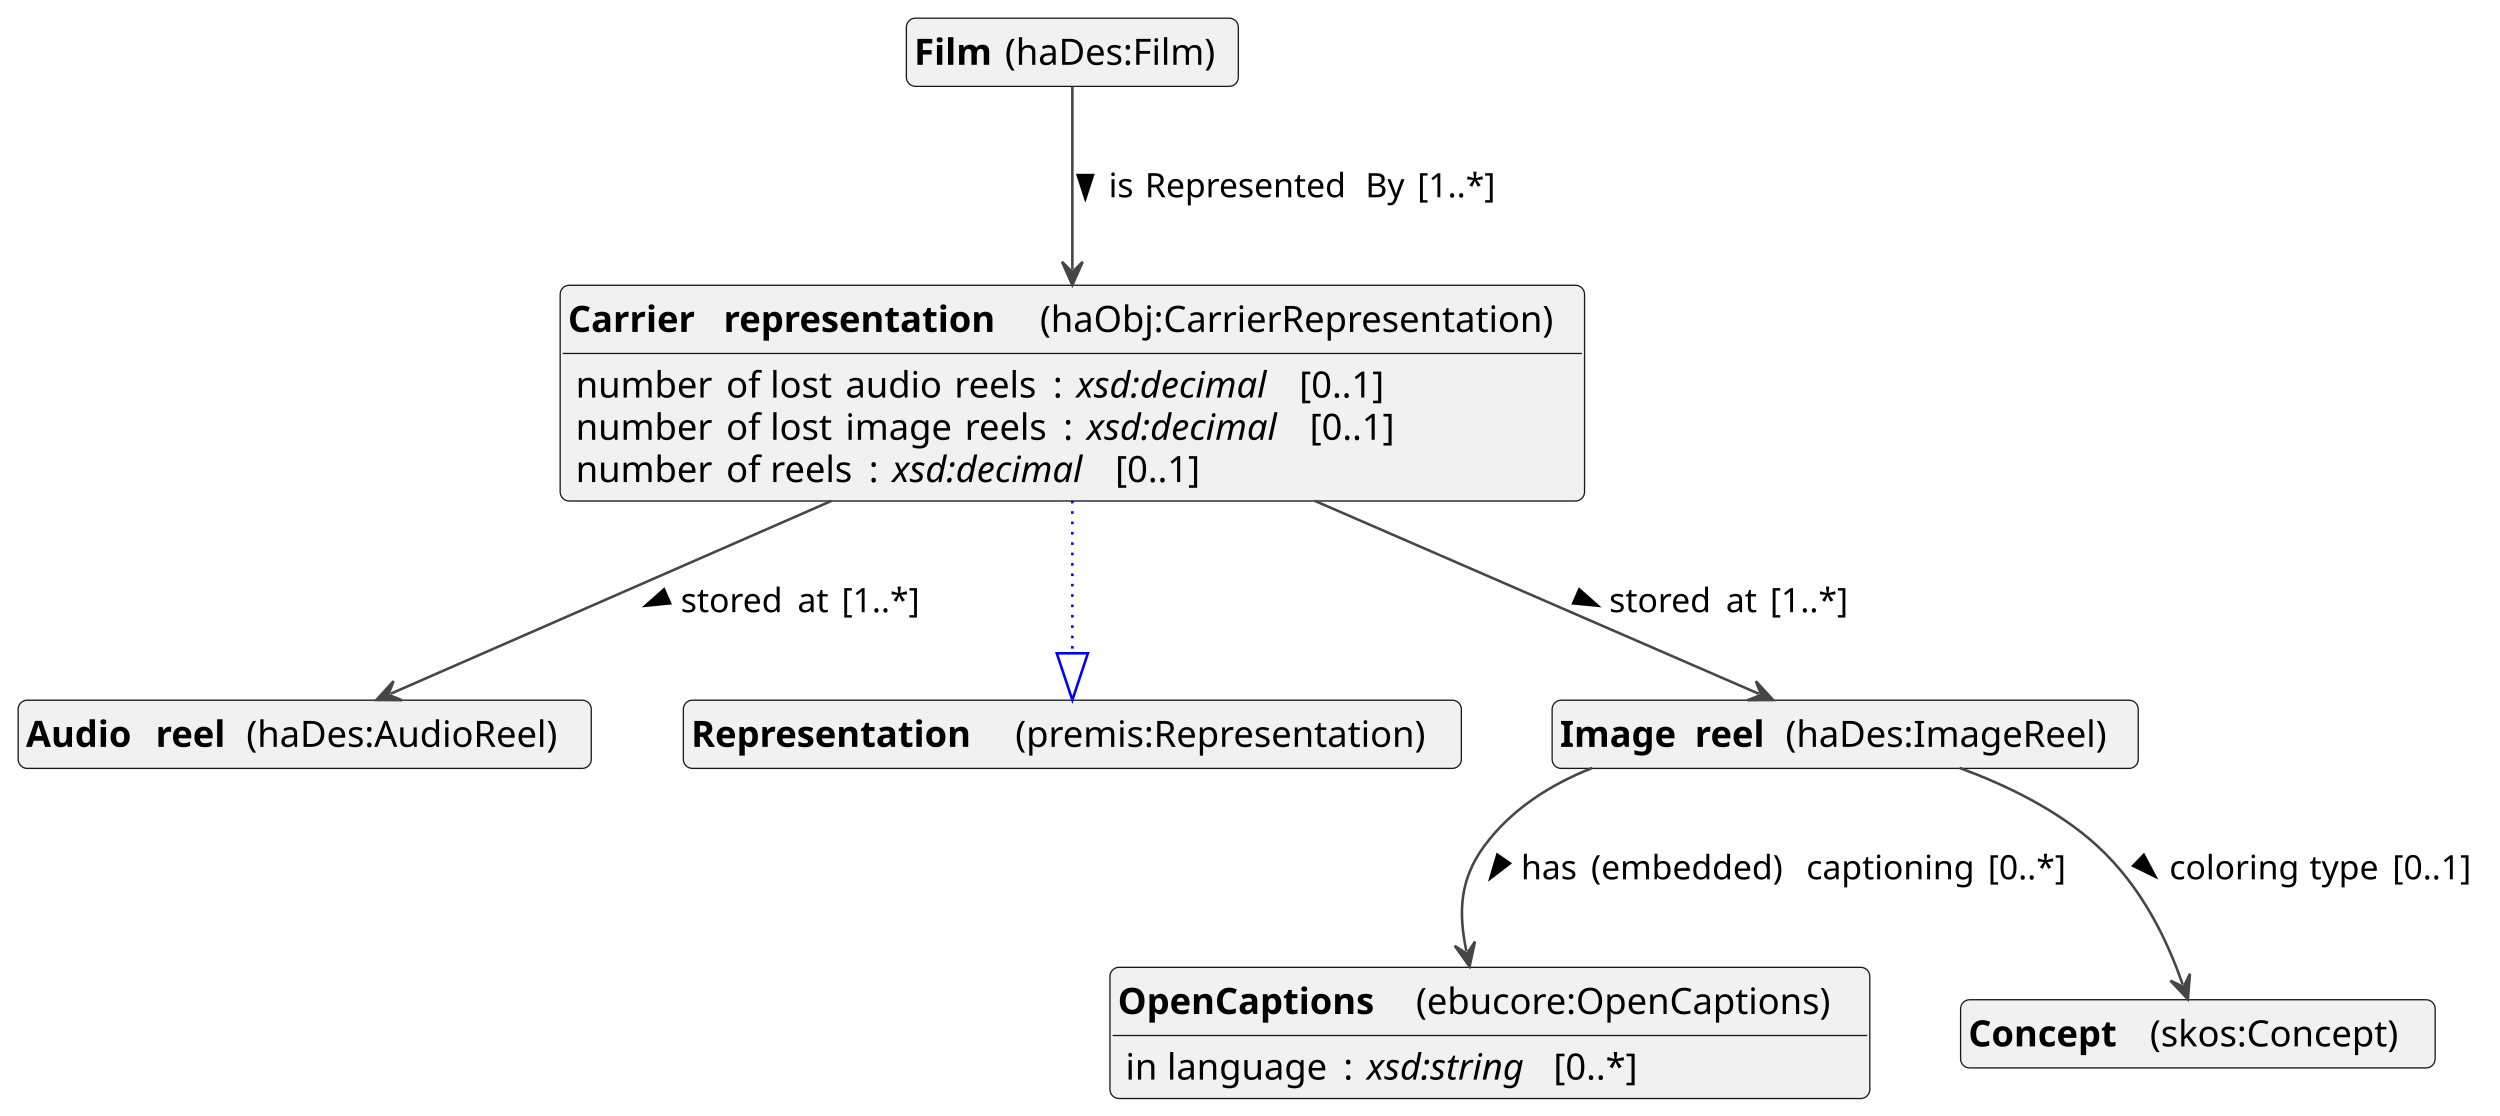
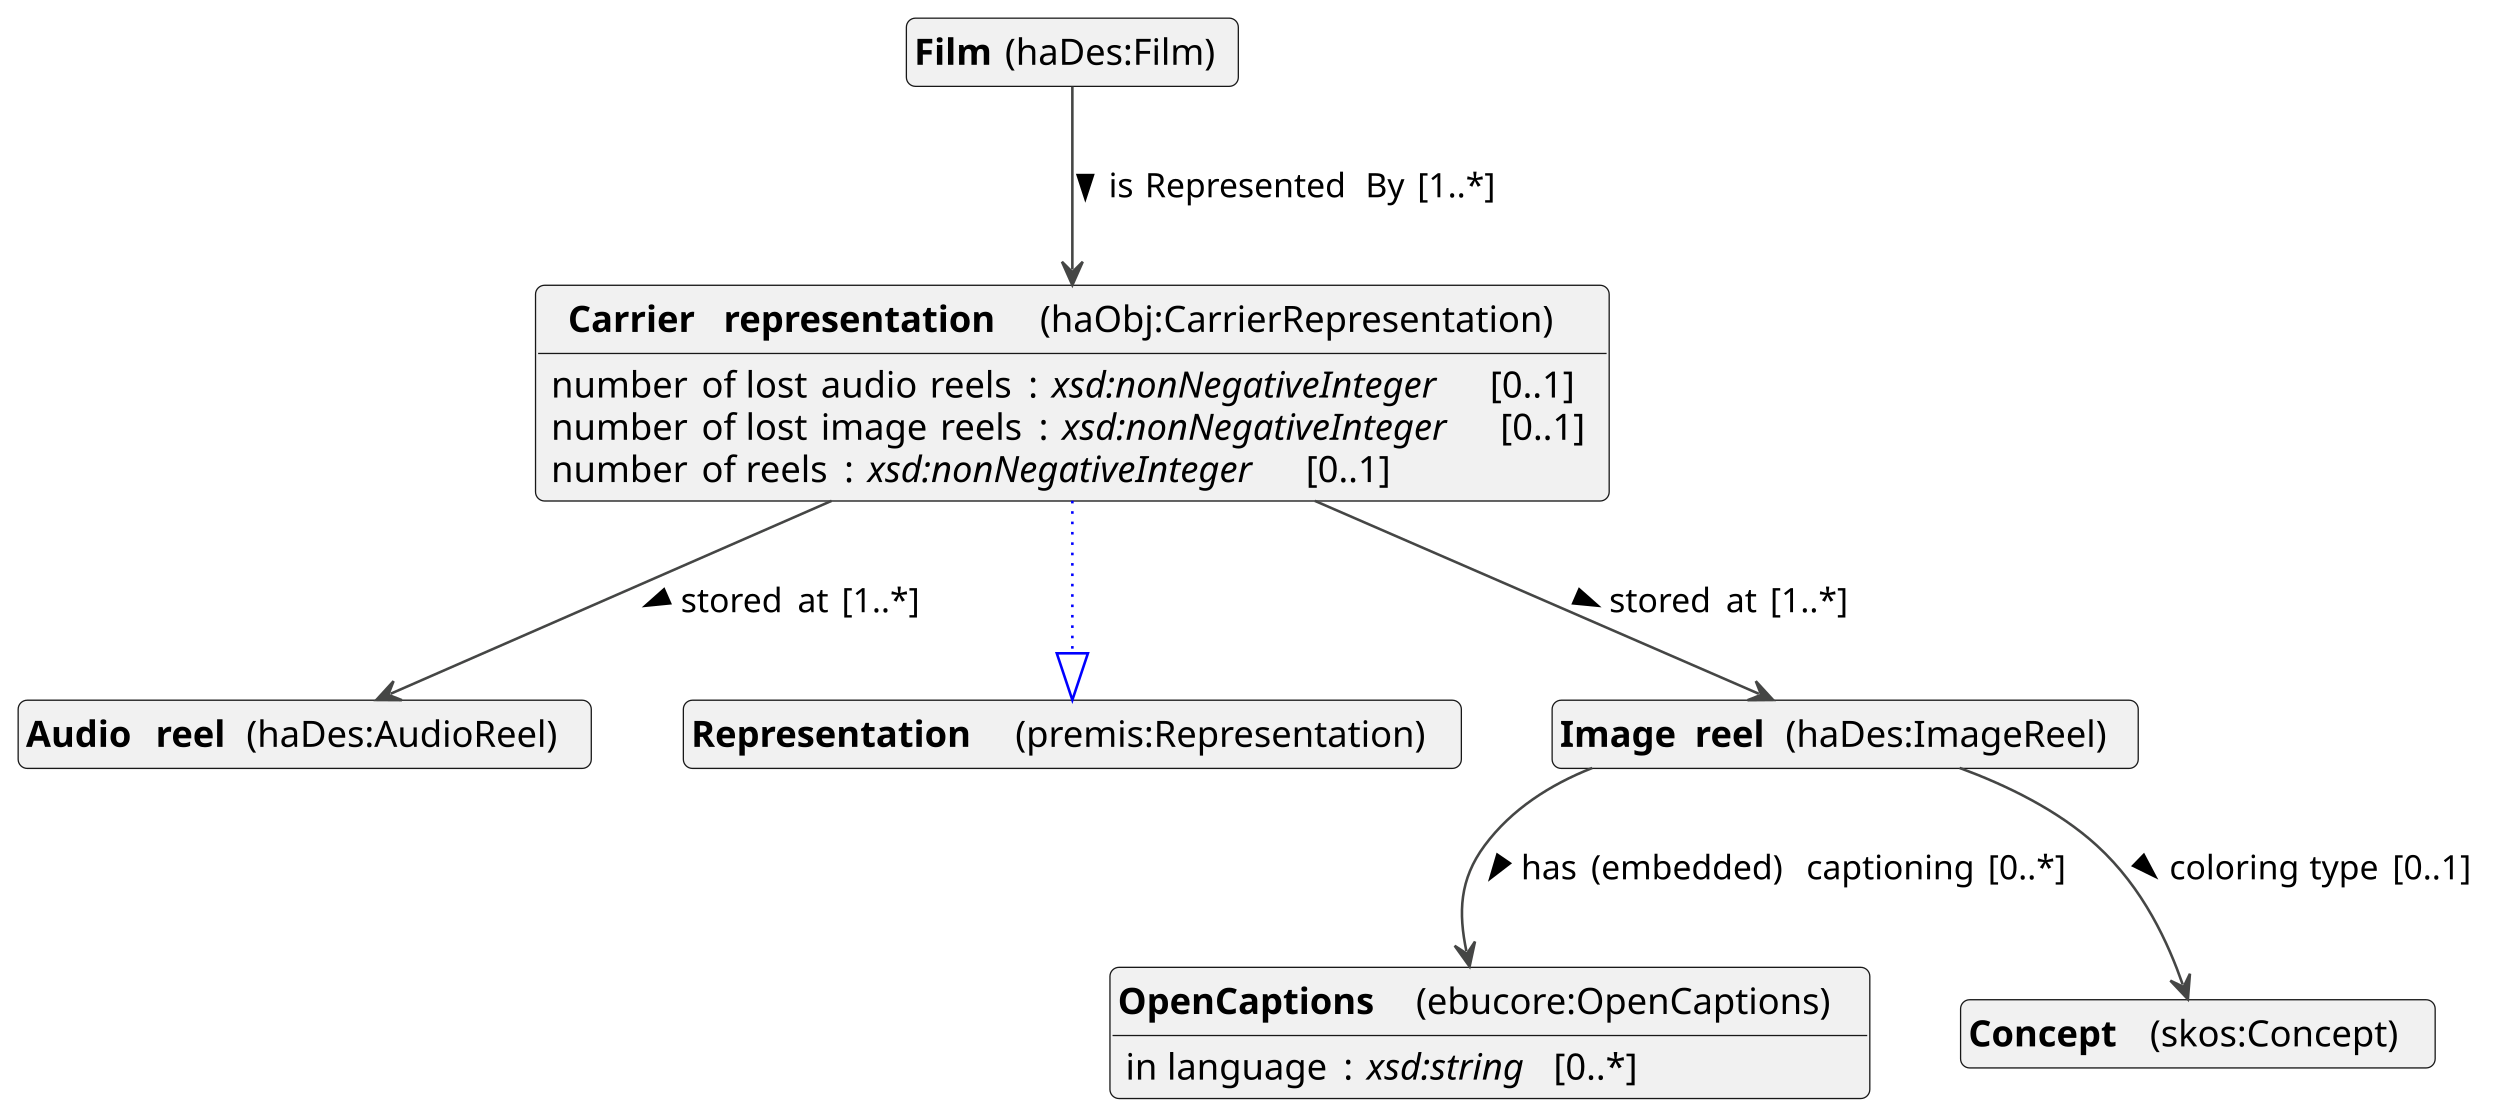
<svg xmlns="http://www.w3.org/2000/svg" xmlns:xlink="http://www.w3.org/1999/xlink" contentStyleType="text/css" height="430px" preserveAspectRatio="none" style="width:964px;height:430px;background:#FFFFFF;" version="1.1" viewBox="0 0 964 430" width="964px" zoomAndPan="magnify">
  <defs />
  <g>
    <a href="#ebucore%3AOpenCaptions" target="_top" title="#ebucore%3AOpenCaptions" xlink:actuate="onRequest" xlink:href="#ebucore%3AOpenCaptions" xlink:show="new" xlink:title="#ebucore%3AOpenCaptions" xlink:type="simple">
      <g id="elem_ebucore_OpenCaptions">
        <rect codeLine="15" fill="#F1F1F1" height="50.594" id="ebucore_OpenCaptions" rx="3.5" ry="3.5" style="stroke:#181818;stroke-width:0.5;" width="293" x="428" y="373" />
        <text fill="#000000" font-family="sans-serif" font-size="14" font-weight="bold" lengthAdjust="spacing" textLength="111" x="431" y="390.995">OpenCaptions</text>
        <text fill="#000000" font-family="sans-serif" font-size="14" lengthAdjust="spacing" textLength="4" x="542" y="390.995"> </text>
        <text fill="#000000" font-family="sans-serif" font-size="14" lengthAdjust="spacing" textLength="172" x="546" y="390.995">(ebucore:OpenCaptions)</text>
        <line style="stroke:#181818;stroke-width:0.5;" x1="429" x2="720" y1="399.297" y2="399.297" />
        <text fill="#000000" font-family="sans-serif" font-size="14" lengthAdjust="spacing" textLength="12" x="434" y="416.292">in</text>
        <text fill="#000000" font-family="sans-serif" font-size="14" lengthAdjust="spacing" textLength="4" x="446" y="416.292"> </text>
        <text fill="#000000" font-family="sans-serif" font-size="14" lengthAdjust="spacing" textLength="64" x="450" y="416.292">language</text>
        <text fill="#000000" font-family="sans-serif" font-size="14" lengthAdjust="spacing" textLength="4" x="514" y="416.292"> </text>
        <text fill="#000000" font-family="sans-serif" font-size="14" lengthAdjust="spacing" textLength="5" x="518" y="416.292">:</text>
        <text fill="#000000" font-family="sans-serif" font-size="14" lengthAdjust="spacing" textLength="4" x="523" y="416.292"> </text>
        <text fill="#000000" font-family="sans-serif" font-size="14" font-style="italic" lengthAdjust="spacing" textLength="68" x="527" y="416.292">xsd:string</text>
        <text fill="#000000" font-family="sans-serif" font-size="14" lengthAdjust="spacing" textLength="4" x="595" y="416.292"> </text>
        <text fill="#000000" font-family="sans-serif" font-size="14" lengthAdjust="spacing" textLength="34" x="599" y="416.292">[0..*]</text>
      </g>
    </a>
    <a href="#haDes%3AAudioReel" target="_top" title="#haDes%3AAudioReel" xlink:actuate="onRequest" xlink:href="#haDes%3AAudioReel" xlink:show="new" xlink:title="#haDes%3AAudioReel" xlink:type="simple">
      <g id="elem_haDes_AudioReel">
        <rect codeLine="16" fill="#F1F1F1" height="26.297" id="haDes_AudioReel" rx="3.5" ry="3.5" style="stroke:#181818;stroke-width:0.5;" width="221" x="7" y="270" />
        <text fill="#000000" font-family="sans-serif" font-size="14" font-weight="bold" lengthAdjust="spacing" textLength="45" x="10" y="287.995">Audio</text>
        <text fill="#000000" font-family="sans-serif" font-size="14" font-weight="bold" lengthAdjust="spacing" textLength="5" x="55" y="287.995"> </text>
        <text fill="#000000" font-family="sans-serif" font-size="14" font-weight="bold" lengthAdjust="spacing" textLength="31" x="60" y="287.995">reel</text>
        <text fill="#000000" font-family="sans-serif" font-size="14" lengthAdjust="spacing" textLength="4" x="91" y="287.995"> </text>
        <text fill="#000000" font-family="sans-serif" font-size="14" lengthAdjust="spacing" textLength="130" x="95" y="287.995">(haDes:AudioReel)</text>
      </g>
    </a>
    <a href="../../audiovisual/en#haObj%3ACarrierRepresentation" target="_top" title="../../audiovisual/en#haObj%3ACarrierRepresentation" xlink:actuate="onRequest" xlink:href="../../audiovisual/en#haObj%3ACarrierRepresentation" xlink:show="new" xlink:title="../../audiovisual/en#haObj%3ACarrierRepresentation" xlink:type="simple">
      <g id="elem_haObj_CarrierRepresentation">
-         <rect codeLine="17" fill="#F1F1F1" height="83.188" id="haObj_CarrierRepresentation" rx="3.5" ry="3.5" style="stroke:#181818;stroke-width:0.5;" width="395" x="216" y="110" />
+         <rect codeLine="17" fill="#F1F1F1" height="83.188" id="haObj_CarrierRepresentation" rx="3.5" ry="3.5" style="stroke:#181818;stroke-width:0.5;" width="414" x="206.5" y="110" />
        <text fill="#000000" font-family="sans-serif" font-size="14" font-weight="bold" lengthAdjust="spacing" textLength="55" x="219" y="127.995">Carrier</text>
        <text fill="#000000" font-family="sans-serif" font-size="14" font-weight="bold" lengthAdjust="spacing" textLength="5" x="274" y="127.995"> </text>
        <text fill="#000000" font-family="sans-serif" font-size="14" font-weight="bold" lengthAdjust="spacing" textLength="118" x="279" y="127.995">representation</text>
        <text fill="#000000" font-family="sans-serif" font-size="14" lengthAdjust="spacing" textLength="4" x="397" y="127.995"> </text>
        <text fill="#000000" font-family="sans-serif" font-size="14" lengthAdjust="spacing" textLength="207" x="401" y="127.995">(haObj:CarrierRepresentation)</text>
-         <line style="stroke:#181818;stroke-width:0.5;" x1="217" x2="610" y1="136.297" y2="136.297" />
-         <text fill="#000000" font-family="sans-serif" font-size="14" lengthAdjust="spacing" textLength="54" x="222" y="153.292">number</text>
-         <text fill="#000000" font-family="sans-serif" font-size="14" lengthAdjust="spacing" textLength="4" x="276" y="153.292"> </text>
-         <text fill="#000000" font-family="sans-serif" font-size="14" lengthAdjust="spacing" textLength="13" x="280" y="153.292">of</text>
-         <text fill="#000000" font-family="sans-serif" font-size="14" lengthAdjust="spacing" textLength="4" x="293" y="153.292"> </text>
-         <text fill="#000000" font-family="sans-serif" font-size="14" lengthAdjust="spacing" textLength="25" x="297" y="153.292">lost</text>
-         <text fill="#000000" font-family="sans-serif" font-size="14" lengthAdjust="spacing" textLength="4" x="322" y="153.292"> </text>
-         <text fill="#000000" font-family="sans-serif" font-size="14" lengthAdjust="spacing" textLength="38" x="326" y="153.292">audio</text>
-         <text fill="#000000" font-family="sans-serif" font-size="14" lengthAdjust="spacing" textLength="4" x="364" y="153.292"> </text>
-         <text fill="#000000" font-family="sans-serif" font-size="14" lengthAdjust="spacing" textLength="34" x="368" y="153.292">reels</text>
-         <text fill="#000000" font-family="sans-serif" font-size="14" lengthAdjust="spacing" textLength="4" x="402" y="153.292"> </text>
-         <text fill="#000000" font-family="sans-serif" font-size="14" lengthAdjust="spacing" textLength="5" x="406" y="153.292">:</text>
-         <text fill="#000000" font-family="sans-serif" font-size="14" lengthAdjust="spacing" textLength="4" x="411" y="153.292"> </text>
-         <text fill="#000000" font-family="sans-serif" font-size="14" font-style="italic" lengthAdjust="spacing" textLength="82" x="415" y="153.292">xsd:decimal</text>
-         <text fill="#000000" font-family="sans-serif" font-size="14" lengthAdjust="spacing" textLength="4" x="497" y="153.292"> </text>
-         <text fill="#000000" font-family="sans-serif" font-size="14" lengthAdjust="spacing" textLength="36" x="501" y="153.292">[0..1]</text>
-         <text fill="#000000" font-family="sans-serif" font-size="14" lengthAdjust="spacing" textLength="54" x="222" y="169.589">number</text>
-         <text fill="#000000" font-family="sans-serif" font-size="14" lengthAdjust="spacing" textLength="4" x="276" y="169.589"> </text>
-         <text fill="#000000" font-family="sans-serif" font-size="14" lengthAdjust="spacing" textLength="13" x="280" y="169.589">of</text>
-         <text fill="#000000" font-family="sans-serif" font-size="14" lengthAdjust="spacing" textLength="4" x="293" y="169.589"> </text>
-         <text fill="#000000" font-family="sans-serif" font-size="14" lengthAdjust="spacing" textLength="25" x="297" y="169.589">lost</text>
-         <text fill="#000000" font-family="sans-serif" font-size="14" lengthAdjust="spacing" textLength="4" x="322" y="169.589"> </text>
-         <text fill="#000000" font-family="sans-serif" font-size="14" lengthAdjust="spacing" textLength="42" x="326" y="169.589">image</text>
-         <text fill="#000000" font-family="sans-serif" font-size="14" lengthAdjust="spacing" textLength="4" x="368" y="169.589"> </text>
-         <text fill="#000000" font-family="sans-serif" font-size="14" lengthAdjust="spacing" textLength="34" x="372" y="169.589">reels</text>
-         <text fill="#000000" font-family="sans-serif" font-size="14" lengthAdjust="spacing" textLength="4" x="406" y="169.589"> </text>
-         <text fill="#000000" font-family="sans-serif" font-size="14" lengthAdjust="spacing" textLength="5" x="410" y="169.589">:</text>
-         <text fill="#000000" font-family="sans-serif" font-size="14" lengthAdjust="spacing" textLength="4" x="415" y="169.589"> </text>
-         <text fill="#000000" font-family="sans-serif" font-size="14" font-style="italic" lengthAdjust="spacing" textLength="82" x="419" y="169.589">xsd:decimal</text>
-         <text fill="#000000" font-family="sans-serif" font-size="14" lengthAdjust="spacing" textLength="4" x="501" y="169.589"> </text>
-         <text fill="#000000" font-family="sans-serif" font-size="14" lengthAdjust="spacing" textLength="36" x="505" y="169.589">[0..1]</text>
-         <text fill="#000000" font-family="sans-serif" font-size="14" lengthAdjust="spacing" textLength="54" x="222" y="185.886">number</text>
-         <text fill="#000000" font-family="sans-serif" font-size="14" lengthAdjust="spacing" textLength="4" x="276" y="185.886"> </text>
-         <text fill="#000000" font-family="sans-serif" font-size="14" lengthAdjust="spacing" textLength="13" x="280" y="185.886">of</text>
-         <text fill="#000000" font-family="sans-serif" font-size="14" lengthAdjust="spacing" textLength="4" x="293" y="185.886"> </text>
-         <text fill="#000000" font-family="sans-serif" font-size="14" lengthAdjust="spacing" textLength="34" x="297" y="185.886">reels</text>
-         <text fill="#000000" font-family="sans-serif" font-size="14" lengthAdjust="spacing" textLength="4" x="331" y="185.886"> </text>
-         <text fill="#000000" font-family="sans-serif" font-size="14" lengthAdjust="spacing" textLength="5" x="335" y="185.886">:</text>
-         <text fill="#000000" font-family="sans-serif" font-size="14" lengthAdjust="spacing" textLength="4" x="340" y="185.886"> </text>
-         <text fill="#000000" font-family="sans-serif" font-size="14" font-style="italic" lengthAdjust="spacing" textLength="82" x="344" y="185.886">xsd:decimal</text>
-         <text fill="#000000" font-family="sans-serif" font-size="14" lengthAdjust="spacing" textLength="4" x="426" y="185.886"> </text>
-         <text fill="#000000" font-family="sans-serif" font-size="14" lengthAdjust="spacing" textLength="36" x="430" y="185.886">[0..1]</text>
+         <line style="stroke:#181818;stroke-width:0.5;" x1="207.5" x2="619.5" y1="136.297" y2="136.297" />
+         <text fill="#000000" font-family="sans-serif" font-size="14" lengthAdjust="spacing" textLength="54" x="212.5" y="153.292">number</text>
+         <text fill="#000000" font-family="sans-serif" font-size="14" lengthAdjust="spacing" textLength="4" x="266.5" y="153.292"> </text>
+         <text fill="#000000" font-family="sans-serif" font-size="14" lengthAdjust="spacing" textLength="13" x="270.5" y="153.292">of</text>
+         <text fill="#000000" font-family="sans-serif" font-size="14" lengthAdjust="spacing" textLength="4" x="283.5" y="153.292"> </text>
+         <text fill="#000000" font-family="sans-serif" font-size="14" lengthAdjust="spacing" textLength="25" x="287.5" y="153.292">lost</text>
+         <text fill="#000000" font-family="sans-serif" font-size="14" lengthAdjust="spacing" textLength="4" x="312.5" y="153.292"> </text>
+         <text fill="#000000" font-family="sans-serif" font-size="14" lengthAdjust="spacing" textLength="38" x="316.5" y="153.292">audio</text>
+         <text fill="#000000" font-family="sans-serif" font-size="14" lengthAdjust="spacing" textLength="4" x="354.5" y="153.292"> </text>
+         <text fill="#000000" font-family="sans-serif" font-size="14" lengthAdjust="spacing" textLength="34" x="358.5" y="153.292">reels</text>
+         <text fill="#000000" font-family="sans-serif" font-size="14" lengthAdjust="spacing" textLength="4" x="392.5" y="153.292"> </text>
+         <text fill="#000000" font-family="sans-serif" font-size="14" lengthAdjust="spacing" textLength="5" x="396.5" y="153.292">:</text>
+         <text fill="#000000" font-family="sans-serif" font-size="14" lengthAdjust="spacing" textLength="4" x="401.5" y="153.292"> </text>
+         <text fill="#000000" font-family="sans-serif" font-size="14" font-style="italic" lengthAdjust="spacing" textLength="165" x="405.5" y="153.292">xsd:nonNegativeInteger</text>
+         <text fill="#000000" font-family="sans-serif" font-size="14" lengthAdjust="spacing" textLength="4" x="570.5" y="153.292"> </text>
+         <text fill="#000000" font-family="sans-serif" font-size="14" lengthAdjust="spacing" textLength="36" x="574.5" y="153.292">[0..1]</text>
+         <text fill="#000000" font-family="sans-serif" font-size="14" lengthAdjust="spacing" textLength="54" x="212.5" y="169.589">number</text>
+         <text fill="#000000" font-family="sans-serif" font-size="14" lengthAdjust="spacing" textLength="4" x="266.5" y="169.589"> </text>
+         <text fill="#000000" font-family="sans-serif" font-size="14" lengthAdjust="spacing" textLength="13" x="270.5" y="169.589">of</text>
+         <text fill="#000000" font-family="sans-serif" font-size="14" lengthAdjust="spacing" textLength="4" x="283.5" y="169.589"> </text>
+         <text fill="#000000" font-family="sans-serif" font-size="14" lengthAdjust="spacing" textLength="25" x="287.5" y="169.589">lost</text>
+         <text fill="#000000" font-family="sans-serif" font-size="14" lengthAdjust="spacing" textLength="4" x="312.5" y="169.589"> </text>
+         <text fill="#000000" font-family="sans-serif" font-size="14" lengthAdjust="spacing" textLength="42" x="316.5" y="169.589">image</text>
+         <text fill="#000000" font-family="sans-serif" font-size="14" lengthAdjust="spacing" textLength="4" x="358.5" y="169.589"> </text>
+         <text fill="#000000" font-family="sans-serif" font-size="14" lengthAdjust="spacing" textLength="34" x="362.5" y="169.589">reels</text>
+         <text fill="#000000" font-family="sans-serif" font-size="14" lengthAdjust="spacing" textLength="4" x="396.5" y="169.589"> </text>
+         <text fill="#000000" font-family="sans-serif" font-size="14" lengthAdjust="spacing" textLength="5" x="400.5" y="169.589">:</text>
+         <text fill="#000000" font-family="sans-serif" font-size="14" lengthAdjust="spacing" textLength="4" x="405.5" y="169.589"> </text>
+         <text fill="#000000" font-family="sans-serif" font-size="14" font-style="italic" lengthAdjust="spacing" textLength="165" x="409.5" y="169.589">xsd:nonNegativeInteger</text>
+         <text fill="#000000" font-family="sans-serif" font-size="14" lengthAdjust="spacing" textLength="4" x="574.5" y="169.589"> </text>
+         <text fill="#000000" font-family="sans-serif" font-size="14" lengthAdjust="spacing" textLength="36" x="578.5" y="169.589">[0..1]</text>
+         <text fill="#000000" font-family="sans-serif" font-size="14" lengthAdjust="spacing" textLength="54" x="212.5" y="185.886">number</text>
+         <text fill="#000000" font-family="sans-serif" font-size="14" lengthAdjust="spacing" textLength="4" x="266.5" y="185.886"> </text>
+         <text fill="#000000" font-family="sans-serif" font-size="14" lengthAdjust="spacing" textLength="13" x="270.5" y="185.886">of</text>
+         <text fill="#000000" font-family="sans-serif" font-size="14" lengthAdjust="spacing" textLength="4" x="283.5" y="185.886"> </text>
+         <text fill="#000000" font-family="sans-serif" font-size="14" lengthAdjust="spacing" textLength="34" x="287.5" y="185.886">reels</text>
+         <text fill="#000000" font-family="sans-serif" font-size="14" lengthAdjust="spacing" textLength="4" x="321.5" y="185.886"> </text>
+         <text fill="#000000" font-family="sans-serif" font-size="14" lengthAdjust="spacing" textLength="5" x="325.5" y="185.886">:</text>
+         <text fill="#000000" font-family="sans-serif" font-size="14" lengthAdjust="spacing" textLength="4" x="330.5" y="185.886"> </text>
+         <text fill="#000000" font-family="sans-serif" font-size="14" font-style="italic" lengthAdjust="spacing" textLength="165" x="334.5" y="185.886">xsd:nonNegativeInteger</text>
+         <text fill="#000000" font-family="sans-serif" font-size="14" lengthAdjust="spacing" textLength="4" x="499.5" y="185.886"> </text>
+         <text fill="#000000" font-family="sans-serif" font-size="14" lengthAdjust="spacing" textLength="36" x="503.5" y="185.886">[0..1]</text>
      </g>
    </a>
    <a href="#premis%3ARepresentation" target="_top" title="#premis%3ARepresentation" xlink:actuate="onRequest" xlink:href="#premis%3ARepresentation" xlink:show="new" xlink:title="#premis%3ARepresentation" xlink:type="simple">
      <g id="elem_premis_Representation">
        <rect codeLine="18" fill="#F1F1F1" height="26.297" id="premis_Representation" rx="3.5" ry="3.5" style="stroke:#181818;stroke-width:0.5;" width="300" x="263.5" y="270" />
        <text fill="#000000" font-family="sans-serif" font-size="14" font-weight="bold" lengthAdjust="spacing" textLength="121" x="266.5" y="287.995">Representation</text>
        <text fill="#000000" font-family="sans-serif" font-size="14" lengthAdjust="spacing" textLength="4" x="387.5" y="287.995"> </text>
        <text fill="#000000" font-family="sans-serif" font-size="14" lengthAdjust="spacing" textLength="169" x="391.5" y="287.995">(premis:Representation)</text>
      </g>
    </a>
    <a href="../../terms/en#skos%3AConcept" target="_top" title="../../terms/en#skos%3AConcept" xlink:actuate="onRequest" xlink:href="../../terms/en#skos%3AConcept" xlink:show="new" xlink:title="../../terms/en#skos%3AConcept" xlink:type="simple">
      <g id="elem_skos_Concept">
        <rect codeLine="19" fill="#F1F1F1" height="26.297" id="skos_Concept" rx="3.5" ry="3.5" style="stroke:#181818;stroke-width:0.5;" width="183" x="756" y="385.5" />
        <text fill="#000000" font-family="sans-serif" font-size="14" font-weight="bold" lengthAdjust="spacing" textLength="66" x="759" y="403.495">Concept</text>
        <text fill="#000000" font-family="sans-serif" font-size="14" lengthAdjust="spacing" textLength="4" x="825" y="403.495"> </text>
        <text fill="#000000" font-family="sans-serif" font-size="14" lengthAdjust="spacing" textLength="107" x="829" y="403.495">(skos:Concept)</text>
      </g>
    </a>
    <a href="#haDes%3AFilm" target="_top" title="#haDes%3AFilm" xlink:actuate="onRequest" xlink:href="#haDes%3AFilm" xlink:show="new" xlink:title="#haDes%3AFilm" xlink:type="simple">
      <g id="elem_haDes_Film">
        <rect codeLine="20" fill="#F1F1F1" height="26.297" id="haDes_Film" rx="3.5" ry="3.5" style="stroke:#181818;stroke-width:0.5;" width="128" x="349.5" y="7" />
        <text fill="#000000" font-family="sans-serif" font-size="14" font-weight="bold" lengthAdjust="spacing" textLength="31" x="352.5" y="24.995">Film</text>
        <text fill="#000000" font-family="sans-serif" font-size="14" lengthAdjust="spacing" textLength="4" x="383.5" y="24.995"> </text>
        <text fill="#000000" font-family="sans-serif" font-size="14" lengthAdjust="spacing" textLength="87" x="387.5" y="24.995">(haDes:Film)</text>
      </g>
    </a>
    <a href="#haDes%3AImageReel" target="_top" title="#haDes%3AImageReel" xlink:actuate="onRequest" xlink:href="#haDes%3AImageReel" xlink:show="new" xlink:title="#haDes%3AImageReel" xlink:type="simple">
      <g id="elem_haDes_ImageReel">
        <rect codeLine="21" fill="#F1F1F1" height="26.297" id="haDes_ImageReel" rx="3.5" ry="3.5" style="stroke:#181818;stroke-width:0.5;" width="226" x="598.5" y="270" />
        <text fill="#000000" font-family="sans-serif" font-size="14" font-weight="bold" lengthAdjust="spacing" textLength="47" x="601.5" y="287.995">Image</text>
        <text fill="#000000" font-family="sans-serif" font-size="14" font-weight="bold" lengthAdjust="spacing" textLength="5" x="648.5" y="287.995"> </text>
        <text fill="#000000" font-family="sans-serif" font-size="14" font-weight="bold" lengthAdjust="spacing" textLength="31" x="653.5" y="287.995">reel</text>
        <text fill="#000000" font-family="sans-serif" font-size="14" lengthAdjust="spacing" textLength="4" x="684.5" y="287.995"> </text>
        <text fill="#000000" font-family="sans-serif" font-size="14" lengthAdjust="spacing" textLength="133" x="688.5" y="287.995">(haDes:ImageReel)</text>
      </g>
    </a>
    <g id="link_haObj_CarrierRepresentation_premis_Representation">
      <path codeLine="29" d="M413.5,193.12 C413.5,219.67 413.5,234.55 413.5,251.92 " fill="none" id="haObj_CarrierRepresentation-to-premis_Representation" style="stroke:#0000FF;stroke-width:1.0;stroke-dasharray:1.0,3.0;" />
      <polygon fill="none" points="413.5,269.92,419.5,251.92,407.5,251.92,413.5,269.92" style="stroke:#0000FF;stroke-width:1.0;" />
    </g>
    <g id="link_haObj_CarrierRepresentation_haDes_AudioReel">
      <path codeLine="34" d="M320.66,193.12 C259.96,219.67 190.317,250.145 150.607,267.515 " fill="none" id="haObj_CarrierRepresentation-to-haDes_AudioReel" style="stroke:#454645;stroke-width:1.0;" />
      <polygon fill="#454645" points="145.11,269.92,154.959,269.978,149.691,267.916,151.753,262.648,145.11,269.92" style="stroke:#454645;stroke-width:1.0;" />
      <polygon fill="#000000" points="248.919,233.57,258.384,232.638,256.028,227.253,248.919,233.57" style="stroke:#000000;stroke-width:1.0;" />
      <text fill="#000000" font-family="sans-serif" font-size="13" lengthAdjust="spacing" textLength="41" x="262.5" y="236.067">stored</text>
      <text fill="#000000" font-family="sans-serif" font-size="13" lengthAdjust="spacing" textLength="4" x="303.5" y="236.067"> </text>
      <text fill="#000000" font-family="sans-serif" font-size="13" lengthAdjust="spacing" textLength="13" x="307.5" y="236.067">at</text>
      <text fill="#000000" font-family="sans-serif" font-size="13" lengthAdjust="spacing" textLength="4" x="320.5" y="236.067"> </text>
      <text fill="#000000" font-family="sans-serif" font-size="13" lengthAdjust="spacing" textLength="33" x="324.5" y="236.067">[1..*]</text>
    </g>
    <g id="link_haObj_CarrierRepresentation_haDes_ImageReel">
      <path codeLine="35" d="M506.97,193.12 C568.08,219.67 638.227,250.159 678.207,267.529 " fill="none" id="haObj_CarrierRepresentation-to-haDes_ImageReel" style="stroke:#454645;stroke-width:1.0;" />
      <polygon fill="#454645" points="683.71,269.92,677.049,262.665,679.124,267.928,673.861,270.002,683.71,269.92" style="stroke:#454645;stroke-width:1.0;" />
      <polygon fill="#000000" points="616.086,233.559,608.961,227.259,606.619,232.65,616.086,233.559" style="stroke:#000000;stroke-width:1.0;" />
      <text fill="#000000" font-family="sans-serif" font-size="13" lengthAdjust="spacing" textLength="41" x="620.5" y="236.067">stored</text>
      <text fill="#000000" font-family="sans-serif" font-size="13" lengthAdjust="spacing" textLength="4" x="661.5" y="236.067"> </text>
      <text fill="#000000" font-family="sans-serif" font-size="13" lengthAdjust="spacing" textLength="13" x="665.5" y="236.067">at</text>
      <text fill="#000000" font-family="sans-serif" font-size="13" lengthAdjust="spacing" textLength="4" x="678.5" y="236.067"> </text>
      <text fill="#000000" font-family="sans-serif" font-size="13" lengthAdjust="spacing" textLength="33" x="682.5" y="236.067">[1..*]</text>
    </g>
    <g id="link_haDes_Film_haObj_CarrierRepresentation">
      <path codeLine="41" d="M413.5,33.42 C413.5,50.89 413.5,77.55 413.5,103.94 " fill="none" id="haDes_Film-to-haObj_CarrierRepresentation" style="stroke:#454645;stroke-width:1.0;" />
      <polygon fill="#454645" points="413.5,109.94,417.5,100.94,413.5,104.94,409.5,100.94,413.5,109.94" style="stroke:#454645;stroke-width:1.0;" />
      <polygon fill="#000000" points="418.5,76.566,421.439,67.521,415.561,67.521,418.5,76.566" style="stroke:#000000;stroke-width:1.0;" />
      <text fill="#000000" font-family="sans-serif" font-size="13" lengthAdjust="spacing" textLength="10" x="427.5" y="76.067">is</text>
      <text fill="#000000" font-family="sans-serif" font-size="13" lengthAdjust="spacing" textLength="4" x="437.5" y="76.067"> </text>
      <text fill="#000000" font-family="sans-serif" font-size="13" lengthAdjust="spacing" textLength="81" x="441.5" y="76.067">Represented</text>
      <text fill="#000000" font-family="sans-serif" font-size="13" lengthAdjust="spacing" textLength="4" x="522.5" y="76.067"> </text>
      <text fill="#000000" font-family="sans-serif" font-size="13" lengthAdjust="spacing" textLength="16" x="526.5" y="76.067">By</text>
      <text fill="#000000" font-family="sans-serif" font-size="13" lengthAdjust="spacing" textLength="4" x="542.5" y="76.067"> </text>
      <text fill="#000000" font-family="sans-serif" font-size="13" lengthAdjust="spacing" textLength="33" x="546.5" y="76.067">[1..*]</text>
    </g>
    <g id="link_haDes_ImageReel_ebucore_OpenCaptions">
      <path codeLine="44" d="M613.95,296.14 C597.75,302.55 582.87,312.03 572.5,326 C562.73,339.16 562.35,351.885 565.45,366.815 " fill="none" id="haDes_ImageReel-to-ebucore_OpenCaptions" style="stroke:#454645;stroke-width:1.0;" />
      <polygon fill="#454645" points="566.67,372.69,568.757,363.065,565.654,367.794,560.924,364.691,566.67,372.69" style="stroke:#454645;stroke-width:1.0;" />
      <polygon fill="#000000" points="574.671,338.689,582.212,332.894,577.366,329.568,574.671,338.689" style="stroke:#000000;stroke-width:1.0;" />
      <text fill="#000000" font-family="sans-serif" font-size="13" lengthAdjust="spacing" textLength="23" x="586.5" y="339.067">has</text>
      <text fill="#000000" font-family="sans-serif" font-size="13" lengthAdjust="spacing" textLength="4" x="609.5" y="339.067"> </text>
      <text fill="#000000" font-family="sans-serif" font-size="13" lengthAdjust="spacing" textLength="79" x="613.5" y="339.067">(embedded)</text>
      <text fill="#000000" font-family="sans-serif" font-size="13" lengthAdjust="spacing" textLength="4" x="692.5" y="339.067"> </text>
      <text fill="#000000" font-family="sans-serif" font-size="13" lengthAdjust="spacing" textLength="66" x="696.5" y="339.067">captioning</text>
      <text fill="#000000" font-family="sans-serif" font-size="13" lengthAdjust="spacing" textLength="4" x="762.5" y="339.067"> </text>
      <text fill="#000000" font-family="sans-serif" font-size="13" lengthAdjust="spacing" textLength="33" x="766.5" y="339.067">[0..*]</text>
    </g>
    <g id="link_haDes_ImageReel_skos_Concept">
      <path codeLine="45" d="M755.62,296.12 C773.59,302.72 793.59,312.39 808.5,326 C826.67,342.59 836.173,363.999 841.663,379.639 " fill="none" id="haDes_ImageReel-to-skos_Concept" style="stroke:#454645;stroke-width:1.0;" />
      <polygon fill="#454645" points="843.65,385.3,844.443,375.483,841.994,380.582,836.895,378.133,843.65,385.3" style="stroke:#454645;stroke-width:1.0;" />
      <polygon fill="#000000" points="831.088,338.049,826.644,329.64,822.551,333.858,831.088,338.049" style="stroke:#000000;stroke-width:1.0;" />
      <text fill="#000000" font-family="sans-serif" font-size="13" lengthAdjust="spacing" textLength="50" x="836.5" y="339.067">coloring</text>
      <text fill="#000000" font-family="sans-serif" font-size="13" lengthAdjust="spacing" textLength="4" x="886.5" y="339.067"> </text>
      <text fill="#000000" font-family="sans-serif" font-size="13" lengthAdjust="spacing" textLength="28" x="890.5" y="339.067">type</text>
      <text fill="#000000" font-family="sans-serif" font-size="13" lengthAdjust="spacing" textLength="4" x="918.5" y="339.067"> </text>
      <text fill="#000000" font-family="sans-serif" font-size="13" lengthAdjust="spacing" textLength="34" x="922.5" y="339.067">[0..1]</text>
    </g>
  </g>
</svg>
